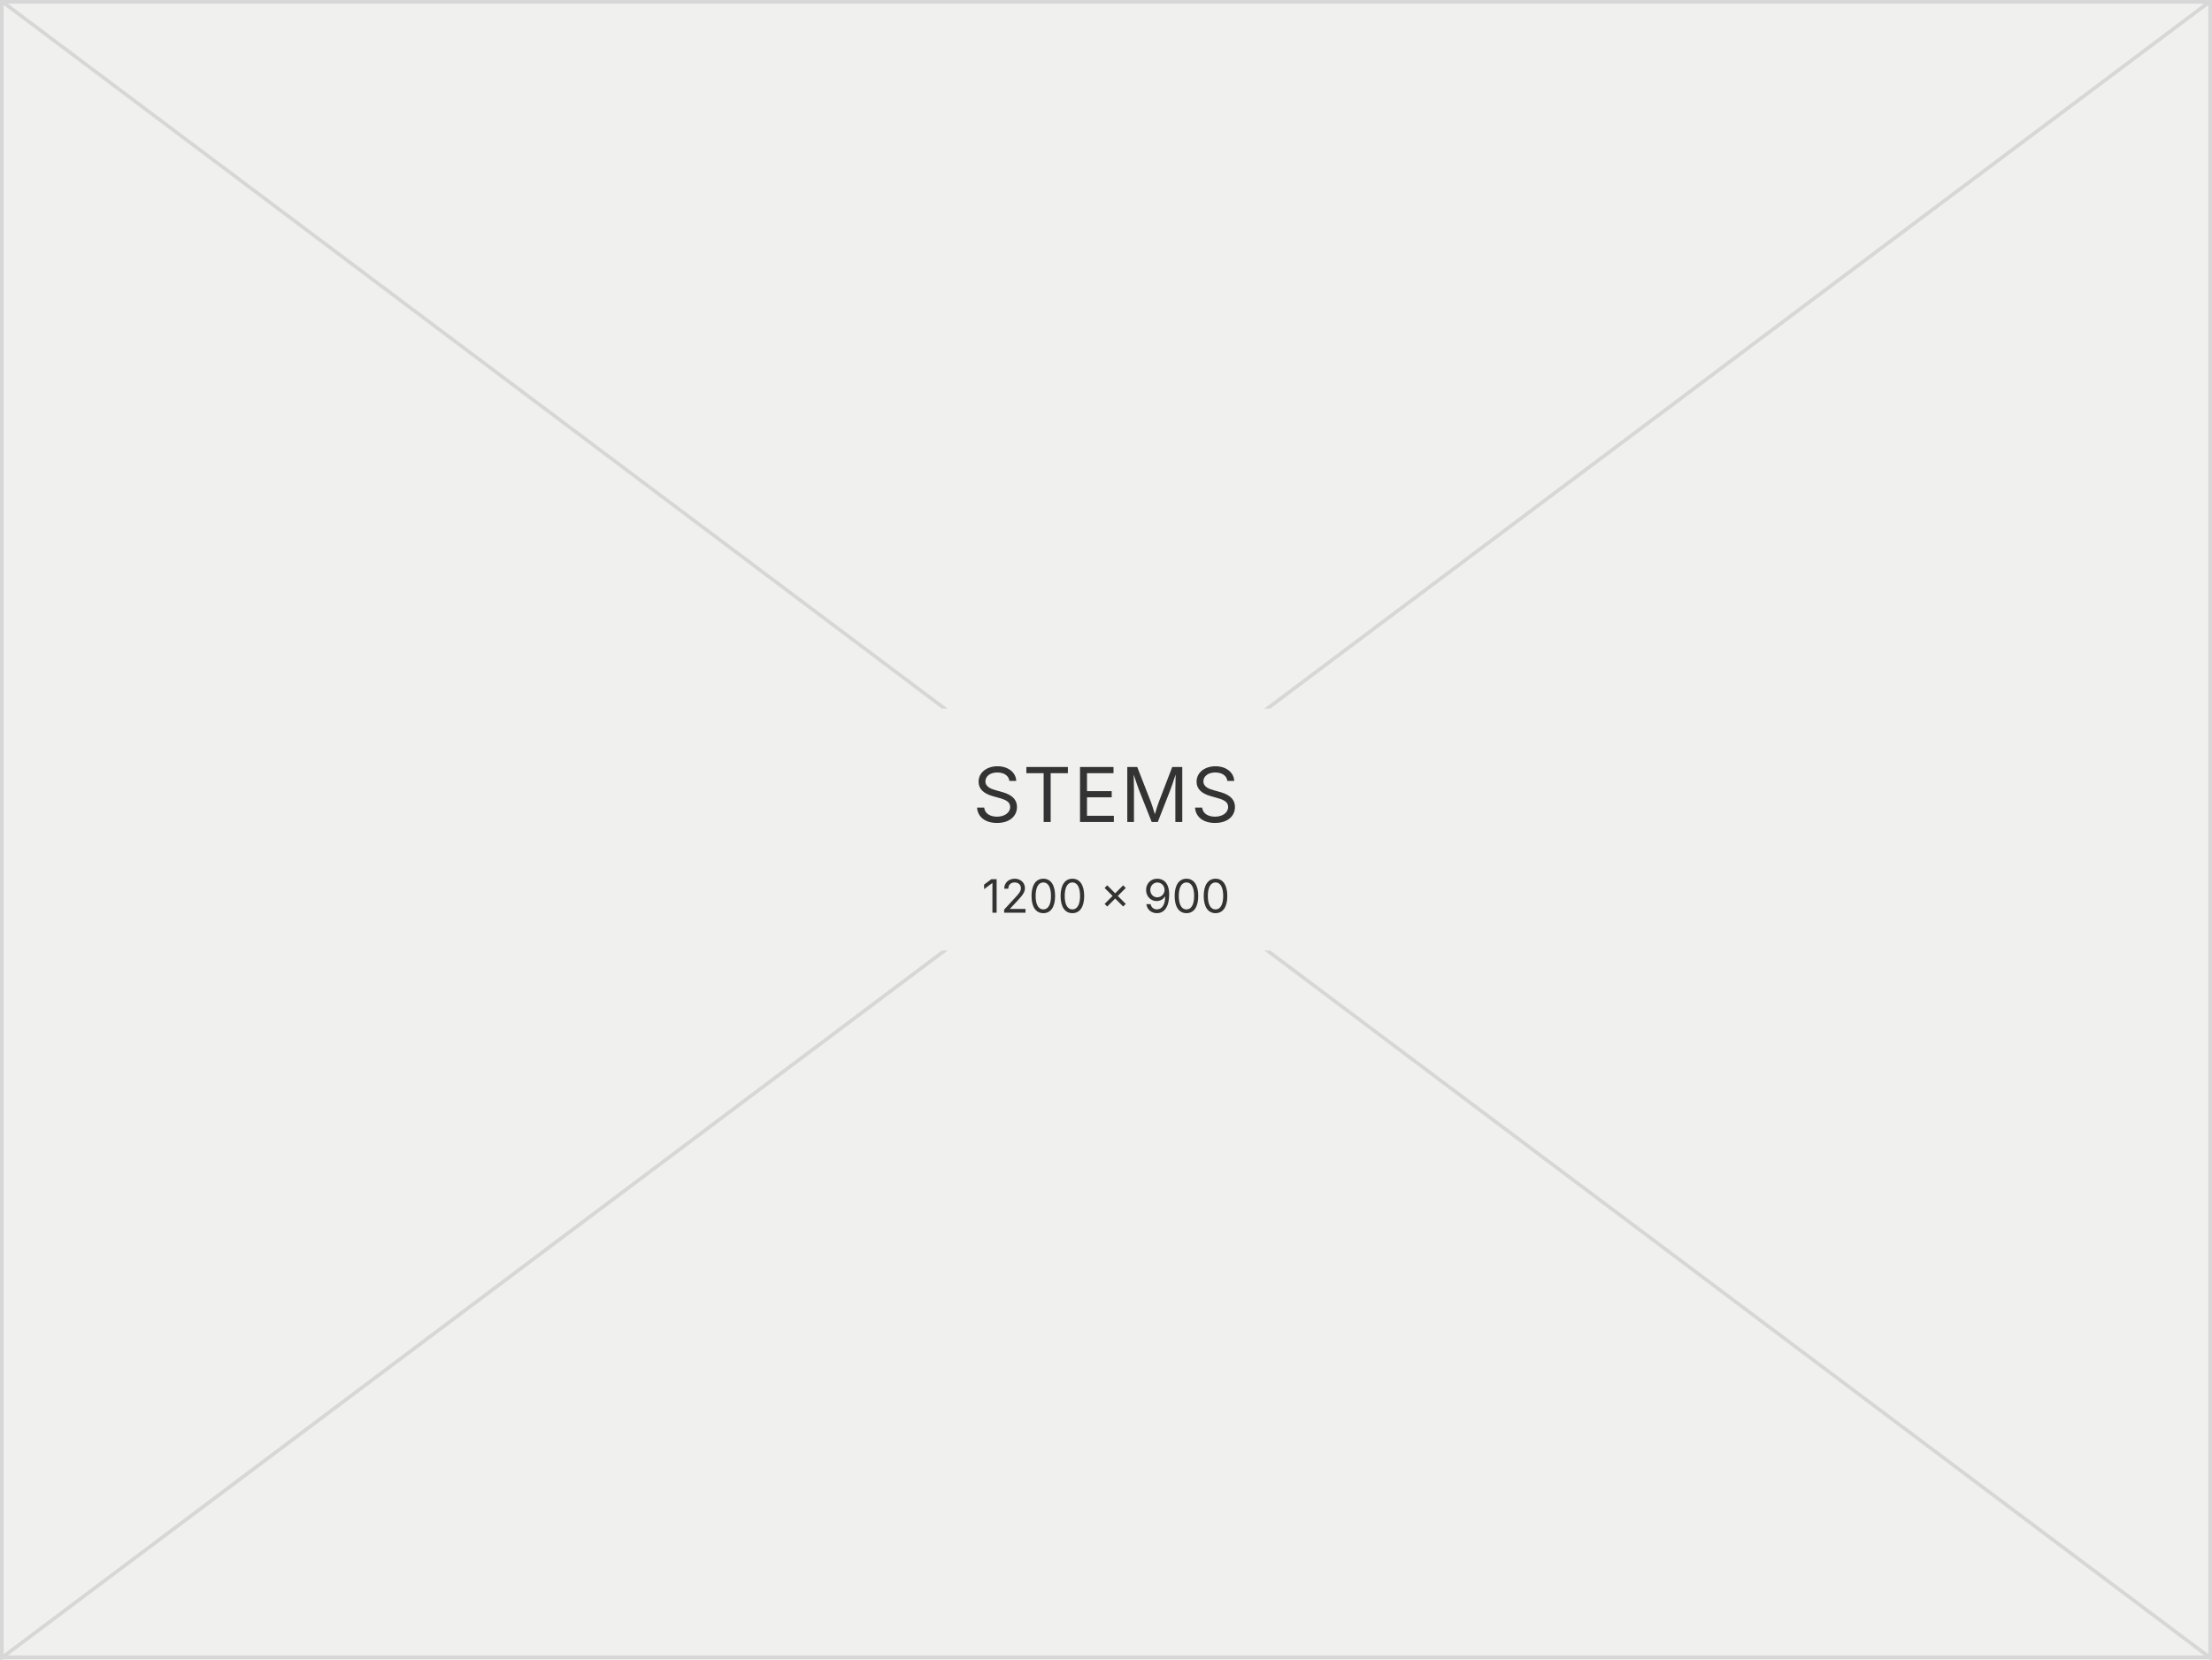
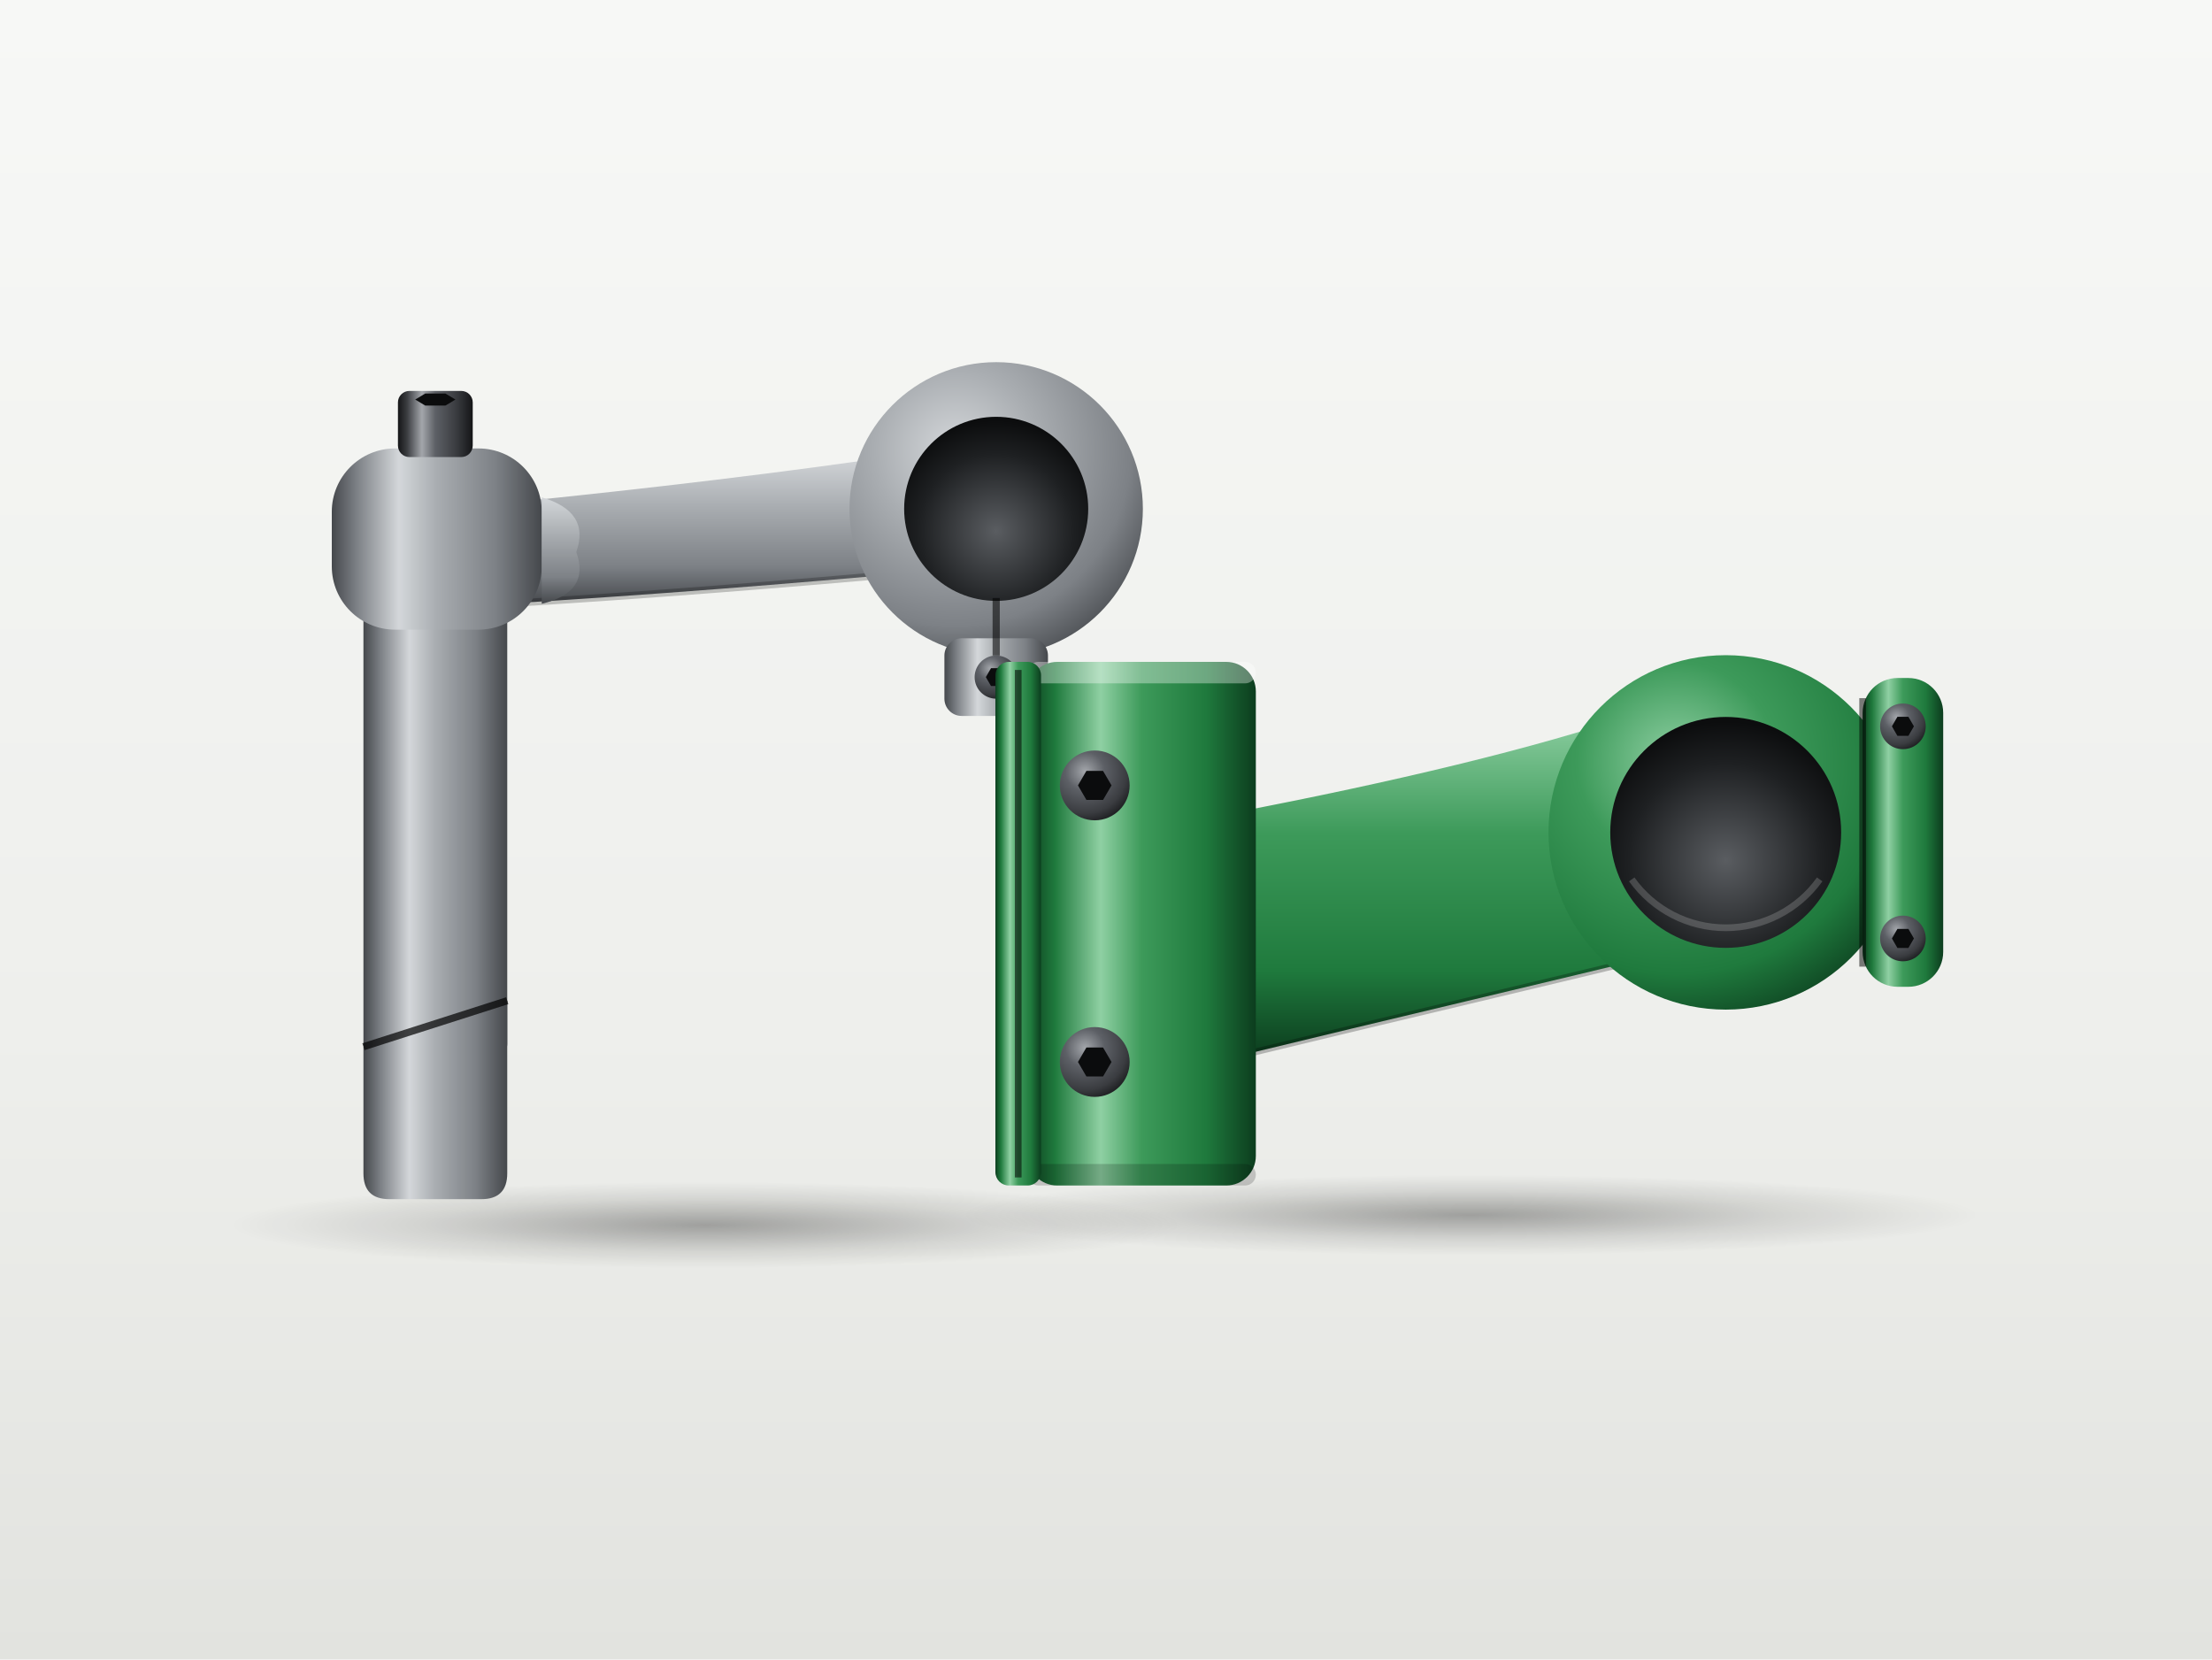
<svg xmlns="http://www.w3.org/2000/svg" width="1200" height="900" viewBox="0 0 1200 900">
-   <rect width="1200" height="900" fill="#f0f1ef" />
-   <path d="M0 0L1200 900M1200 0L0 900" stroke="#d7d7d7" stroke-width="2" />
-   <rect x="1" y="1" width="1198" height="898" fill="none" stroke="#d7d7d7" stroke-width="2" />
-   <rect x="231" y="384.4" width="738" height="131.2" fill="#f0f1ef" />
-   <g font-family="Inter, Helvetica, Arial, sans-serif" fill="#333333" text-anchor="middle">
-     <text x="600" y="445.9" font-size="41" letter-spacing="1">STEMS</text>
-     <text x="600" y="495.1" font-size="25">1200 × 900</text>
+   <defs>
+     <linearGradient id="cyl-raw" x1="0" x2="1" y1="0" y2="0">
+       <stop offset="0" stop-color="#45484c" />
+       <stop offset="0.12" stop-color="#7d8186" />
+       <stop offset="0.32" stop-color="#d4d7da" />
+       <stop offset="0.5" stop-color="#a9adb1" />
+       <stop offset="0.78" stop-color="#7d8186" />
+       <stop offset="1" stop-color="#45484c" />
+     </linearGradient>
+     <linearGradient id="flat-raw" x1="0" x2="0" y1="0" y2="1">
+       <stop offset="0" stop-color="#d4d7da" />
+       <stop offset="0.35" stop-color="#a9adb1" />
+       <stop offset="0.75" stop-color="#7d8186" />
+       <stop offset="1" stop-color="#45484c" />
+     </linearGradient>
+     <linearGradient id="top-raw" x1="0" x2="1" y1="0" y2="1">
+       <stop offset="0" stop-color="#d4d7da" />
+       <stop offset="0.5" stop-color="#a9adb1" />
+       <stop offset="1" stop-color="#7d8186" />
+     </linearGradient>
+     <radialGradient id="rad-raw" cx="0.36" cy="0.3" r="0.8">
+       <stop offset="0" stop-color="#d4d7da" />
+       <stop offset="0.35" stop-color="#a9adb1" />
+       <stop offset="0.75" stop-color="#7d8186" />
+       <stop offset="1" stop-color="#45484c" />
+     </radialGradient>
+     <linearGradient id="cyl-brushed" x1="0" x2="1" y1="0" y2="0">
+       <stop offset="0" stop-color="#7b7f84" />
+       <stop offset="0.12" stop-color="#aeb2b6" />
+       <stop offset="0.32" stop-color="#eceef0" />
+       <stop offset="0.5" stop-color="#cfd2d5" />
+       <stop offset="0.78" stop-color="#aeb2b6" />
+       <stop offset="1" stop-color="#7b7f84" />
+     </linearGradient>
+     <linearGradient id="flat-brushed" x1="0" x2="0" y1="0" y2="1">
+       <stop offset="0" stop-color="#eceef0" />
+       <stop offset="0.35" stop-color="#cfd2d5" />
+       <stop offset="0.75" stop-color="#aeb2b6" />
+       <stop offset="1" stop-color="#7b7f84" />
+     </linearGradient>
+     <linearGradient id="top-brushed" x1="0" x2="1" y1="0" y2="1">
+       <stop offset="0" stop-color="#eceef0" />
+       <stop offset="0.5" stop-color="#cfd2d5" />
+       <stop offset="1" stop-color="#aeb2b6" />
+     </linearGradient>
+     <radialGradient id="rad-brushed" cx="0.36" cy="0.3" r="0.8">
+       <stop offset="0" stop-color="#eceef0" />
+       <stop offset="0.35" stop-color="#cfd2d5" />
+       <stop offset="0.75" stop-color="#aeb2b6" />
+       <stop offset="1" stop-color="#7b7f84" />
+     </radialGradient>
+     <linearGradient id="cyl-polished" x1="0" x2="1" y1="0" y2="0">
+       <stop offset="0" stop-color="#2e3238" />
+       <stop offset="0.16" stop-color="#8a9097" />
+       <stop offset="0.3" stop-color="#ffffff" />
+       <stop offset="0.42" stop-color="#2e3238" />
+       <stop offset="0.78" stop-color="#8a9097" />
+       <stop offset="1" stop-color="#2e3238" />
+     </linearGradient>
+     <linearGradient id="flat-polished" x1="0" x2="0" y1="0" y2="1">
+       <stop offset="0" stop-color="#ffffff" />
+       <stop offset="0.35" stop-color="#c9ced3" />
+       <stop offset="0.55" stop-color="#8a9097" />
+       <stop offset="1" stop-color="#2e3238" />
+     </linearGradient>
+     <linearGradient id="top-polished" x1="0" x2="1" y1="0" y2="1">
+       <stop offset="0" stop-color="#ffffff" />
+       <stop offset="0.5" stop-color="#c9ced3" />
+       <stop offset="1" stop-color="#8a9097" />
+     </linearGradient>
+     <radialGradient id="rad-polished" cx="0.36" cy="0.3" r="0.8">
+       <stop offset="0" stop-color="#ffffff" />
+       <stop offset="0.35" stop-color="#c9ced3" />
+       <stop offset="0.75" stop-color="#8a9097" />
+       <stop offset="1" stop-color="#2e3238" />
+     </radialGradient>
+     <linearGradient id="cyl-ti" x1="0" x2="1" y1="0" y2="0">
+       <stop offset="0" stop-color="#4a453e" />
+       <stop offset="0.12" stop-color="#857d71" />
+       <stop offset="0.32" stop-color="#d6cfc3" />
+       <stop offset="0.5" stop-color="#aaa194" />
+       <stop offset="0.78" stop-color="#857d71" />
+       <stop offset="1" stop-color="#4a453e" />
+     </linearGradient>
+     <linearGradient id="flat-ti" x1="0" x2="0" y1="0" y2="1">
+       <stop offset="0" stop-color="#d6cfc3" />
+       <stop offset="0.35" stop-color="#aaa194" />
+       <stop offset="0.75" stop-color="#857d71" />
+       <stop offset="1" stop-color="#4a453e" />
+     </linearGradient>
+     <linearGradient id="top-ti" x1="0" x2="1" y1="0" y2="1">
+       <stop offset="0" stop-color="#d6cfc3" />
+       <stop offset="0.5" stop-color="#aaa194" />
+       <stop offset="1" stop-color="#857d71" />
+     </linearGradient>
+     <radialGradient id="rad-ti" cx="0.36" cy="0.3" r="0.8">
+       <stop offset="0" stop-color="#d6cfc3" />
+       <stop offset="0.35" stop-color="#aaa194" />
+       <stop offset="0.75" stop-color="#857d71" />
+       <stop offset="1" stop-color="#4a453e" />
+     </radialGradient>
+     <linearGradient id="cyl-green" x1="0" x2="1" y1="0" y2="0">
+       <stop offset="0" stop-color="#0c3d1e" />
+       <stop offset="0.12" stop-color="#1f7a3d" />
+       <stop offset="0.32" stop-color="#8fd0a3" />
+       <stop offset="0.5" stop-color="#3d9a5a" />
+       <stop offset="0.78" stop-color="#1f7a3d" />
+       <stop offset="1" stop-color="#0c3d1e" />
+     </linearGradient>
+     <linearGradient id="flat-green" x1="0" x2="0" y1="0" y2="1">
+       <stop offset="0" stop-color="#8fd0a3" />
+       <stop offset="0.35" stop-color="#3d9a5a" />
+       <stop offset="0.75" stop-color="#1f7a3d" />
+       <stop offset="1" stop-color="#0c3d1e" />
+     </linearGradient>
+     <linearGradient id="top-green" x1="0" x2="1" y1="0" y2="1">
+       <stop offset="0" stop-color="#8fd0a3" />
+       <stop offset="0.5" stop-color="#3d9a5a" />
+       <stop offset="1" stop-color="#1f7a3d" />
+     </linearGradient>
+     <radialGradient id="rad-green" cx="0.36" cy="0.3" r="0.8">
+       <stop offset="0" stop-color="#8fd0a3" />
+       <stop offset="0.35" stop-color="#3d9a5a" />
+       <stop offset="0.75" stop-color="#1f7a3d" />
+       <stop offset="1" stop-color="#0c3d1e" />
+     </radialGradient>
+     <linearGradient id="cyl-red" x1="0" x2="1" y1="0" y2="0">
+       <stop offset="0" stop-color="#5c0f13" />
+       <stop offset="0.12" stop-color="#b3262d" />
+       <stop offset="0.32" stop-color="#f0a0a3" />
+       <stop offset="0.5" stop-color="#cf4a50" />
+       <stop offset="0.78" stop-color="#b3262d" />
+       <stop offset="1" stop-color="#5c0f13" />
+     </linearGradient>
+     <linearGradient id="flat-red" x1="0" x2="0" y1="0" y2="1">
+       <stop offset="0" stop-color="#f0a0a3" />
+       <stop offset="0.35" stop-color="#cf4a50" />
+       <stop offset="0.75" stop-color="#b3262d" />
+       <stop offset="1" stop-color="#5c0f13" />
+     </linearGradient>
+     <linearGradient id="top-red" x1="0" x2="1" y1="0" y2="1">
+       <stop offset="0" stop-color="#f0a0a3" />
+       <stop offset="0.5" stop-color="#cf4a50" />
+       <stop offset="1" stop-color="#b3262d" />
+     </linearGradient>
+     <radialGradient id="rad-red" cx="0.36" cy="0.3" r="0.8">
+       <stop offset="0" stop-color="#f0a0a3" />
+       <stop offset="0.35" stop-color="#cf4a50" />
+       <stop offset="0.75" stop-color="#b3262d" />
+       <stop offset="1" stop-color="#5c0f13" />
+     </radialGradient>
+     <linearGradient id="cyl-black" x1="0" x2="1" y1="0" y2="0">
+       <stop offset="0" stop-color="#050506" />
+       <stop offset="0.12" stop-color="#1c1d20" />
+       <stop offset="0.32" stop-color="#8a8d92" />
+       <stop offset="0.5" stop-color="#34363a" />
+       <stop offset="0.78" stop-color="#1c1d20" />
+       <stop offset="1" stop-color="#050506" />
+     </linearGradient>
+     <linearGradient id="flat-black" x1="0" x2="0" y1="0" y2="1">
+       <stop offset="0" stop-color="#8a8d92" />
+       <stop offset="0.35" stop-color="#34363a" />
+       <stop offset="0.75" stop-color="#1c1d20" />
+       <stop offset="1" stop-color="#050506" />
+     </linearGradient>
+     <linearGradient id="top-black" x1="0" x2="1" y1="0" y2="1">
+       <stop offset="0" stop-color="#8a8d92" />
+       <stop offset="0.5" stop-color="#34363a" />
+       <stop offset="1" stop-color="#1c1d20" />
+     </linearGradient>
+     <radialGradient id="rad-black" cx="0.36" cy="0.3" r="0.8">
+       <stop offset="0" stop-color="#8a8d92" />
+       <stop offset="0.35" stop-color="#34363a" />
+       <stop offset="0.75" stop-color="#1c1d20" />
+       <stop offset="1" stop-color="#050506" />
+     </radialGradient>
+     <linearGradient id="cyl-bolt" x1="0" x2="1" y1="0" y2="0">
+       <stop offset="0" stop-color="#141517" />
+       <stop offset="0.12" stop-color="#3a3c40" />
+       <stop offset="0.32" stop-color="#a3a6ab" />
+       <stop offset="0.5" stop-color="#5d6066" />
+       <stop offset="0.78" stop-color="#3a3c40" />
+       <stop offset="1" stop-color="#141517" />
+     </linearGradient>
+     <linearGradient id="flat-bolt" x1="0" x2="0" y1="0" y2="1">
+       <stop offset="0" stop-color="#a3a6ab" />
+       <stop offset="0.35" stop-color="#5d6066" />
+       <stop offset="0.75" stop-color="#3a3c40" />
+       <stop offset="1" stop-color="#141517" />
+     </linearGradient>
+     <linearGradient id="top-bolt" x1="0" x2="1" y1="0" y2="1">
+       <stop offset="0" stop-color="#a3a6ab" />
+       <stop offset="0.5" stop-color="#5d6066" />
+       <stop offset="1" stop-color="#3a3c40" />
+     </linearGradient>
+     <radialGradient id="rad-bolt" cx="0.36" cy="0.3" r="0.8">
+       <stop offset="0" stop-color="#a3a6ab" />
+       <stop offset="0.35" stop-color="#5d6066" />
+       <stop offset="0.75" stop-color="#3a3c40" />
+       <stop offset="1" stop-color="#141517" />
+     </radialGradient>
+     <radialGradient id="bore" cx="0.5" cy="0.62" r="0.6">
+       <stop offset="0" stop-color="#5a5d61" />
+       <stop offset="0.7" stop-color="#1e2022" />
+       <stop offset="1" stop-color="#0c0d0e" />
+     </radialGradient>
+     <linearGradient id="hole" x1="0" x2="0" y1="0" y2="1">
+       <stop offset="0" stop-color="#0d0e0f" />
+       <stop offset="0.6" stop-color="#2a2c2f" />
+       <stop offset="1" stop-color="#6b6e72" />
+     </linearGradient>
+     <radialGradient id="shadow">
+       <stop offset="0" stop-color="#000" stop-opacity="0.32" />
+       <stop offset="0.6" stop-color="#000" stop-opacity="0.1" />
+       <stop offset="1" stop-color="#000" stop-opacity="0" />
+     </radialGradient>
+     <linearGradient id="studio" x1="0" x2="0" y1="0" y2="1">
+       <stop offset="0" stop-color="#f7f8f6" />
+       <stop offset="0.62" stop-color="#eeefec" />
+       <stop offset="1" stop-color="#e2e3df" />
+     </linearGradient>
+     <linearGradient id="bench" x1="0" x2="0" y1="0" y2="1">
+       <stop offset="0" stop-color="#d8d2c8" />
+       <stop offset="0.04" stop-color="#cfc8bc" />
+       <stop offset="1" stop-color="#b9b1a4" />
+     </linearGradient>
+   </defs>
+   <rect width="1200" height="900" fill="url(#studio)" />
+   <g transform="translate(-54.04255 12.34043) scale(0.7801418) rotate(0 582 561)">
+     <ellipse cx="560" cy="836" rx="330" ry="30" fill="url(#shadow)" />
+     <rect x="322" y="300" width="100" height="420" rx="10" fill="url(#cyl-raw)" />
+     <path d="M322 712 L422 680 L422 800 Q422 818 404 818 L340 818 Q322 818 322 800 Z" fill="url(#cyl-raw)" />
+     <line x1="322" y1="712" x2="422" y2="680" stroke="#000" stroke-opacity="0.7" stroke-width="5" />
+     <path d="M420 334 C520 324 620 312 700 300 L708 382 C620 390 520 398 420 404 Z" fill="url(#flat-raw)" />
+     <path d="M420 404 C520 398 620 390 708 382" stroke="#000" stroke-opacity="0.22" stroke-width="5" fill="none" />
+     <rect x="300" y="296" width="146" height="126" rx="44" fill="url(#cyl-raw)" />
+     <path d="M446 330 Q480 340 470 368 Q480 396 446 404" fill="url(#flat-raw)" />
+     <rect x="346" y="256" width="52" height="46" rx="8" fill="url(#cyl-bolt)" />
+     <polygon points="386.0,262.0 379.0,266.2 365.0,266.2 358.0,262.0 365.0,257.8 379.0,257.8" fill="#0b0c0d" />
+     <circle cx="762" cy="338" r="102" fill="url(#rad-raw)" />
+     <circle cx="762" cy="338" r="64" fill="url(#bore)" />
+     <rect x="726" y="428" width="72" height="54" rx="12" fill="url(#cyl-raw)" />
+     <line x1="762" y1="400" x2="762" y2="440" stroke="#000" stroke-opacity="0.55" stroke-width="5" />
+     <circle cx="762" cy="455" r="15" fill="url(#rad-bolt)" />
+     <polygon points="769.2,455.0 765.6,461.2 758.4,461.2 754.8,455.0 758.4,448.8 765.6,448.8" fill="#0b0c0d" />
+   </g>
+   <g transform="translate(375.4062 127.451) scale(0.7282913) rotate(0 583 539)">
+     <ellipse cx="580" cy="730" rx="380" ry="30" fill="url(#shadow)" />
+     <path d="M405 430 C520 408 630 382 705 356 L738 532 C640 556 520 584 405 612 Z" fill="url(#flat-green)" />
+     <path d="M405 612 C520 584 640 556 738 532" stroke="#000" stroke-opacity="0.25" stroke-width="5" fill="none" />
+     <rect x="250" y="318" width="170" height="390" rx="22" fill="url(#cyl-green)" />
+     <rect x="250" y="318" width="170" height="16" rx="8" fill="#fff" opacity="0.35" />
+     <rect x="250" y="692" width="170" height="16" rx="8" fill="#000" opacity="0.18" />
+     <rect x="226" y="318" width="34" height="390" rx="10" fill="url(#cyl-green)" />
+     <line x1="243" y1="324" x2="243" y2="702" stroke="#000" stroke-opacity="0.55" stroke-width="5" />
+     <circle cx="300" cy="410" r="26" fill="url(#rad-bolt)" />
+     <polygon points="312.5,410.0 306.2,420.8 293.8,420.8 287.5,410.0 293.8,399.2 306.2,399.2" fill="#0b0c0d" />
+     <circle cx="300" cy="616" r="26" fill="url(#rad-bolt)" />
+     <polygon points="312.5,616.0 306.2,626.8 293.8,626.8 287.5,616.0 293.8,605.2 306.2,605.2" fill="#0b0c0d" />
+     <circle cx="770" cy="445" r="132" fill="url(#rad-green)" />
+     <circle cx="770" cy="445" r="86" fill="url(#bore)" />
+     <path d="M700 480 A86 86 0 0 0 840 480" stroke="#fff" stroke-opacity="0.18" stroke-width="5" fill="none" />
+     <rect x="872" y="330" width="60" height="230" rx="26" fill="url(#cyl-green)" />
+     <line x1="872" y1="345" x2="872" y2="545" stroke="#000" stroke-opacity="0.5" stroke-width="5" />
+     <circle cx="902" cy="366" r="17" fill="url(#rad-bolt)" />
+     <polygon points="910.2,366.0 906.1,373.1 897.9,373.1 893.8,366.0 897.9,358.9 906.1,358.9" fill="#0b0c0d" />
+     <circle cx="902" cy="524" r="17" fill="url(#rad-bolt)" />
+     <polygon points="910.2,524.0 906.1,531.1 897.9,531.1 893.8,524.0 897.9,516.9 906.1,516.9" fill="#0b0c0d" />
  </g>
</svg>
